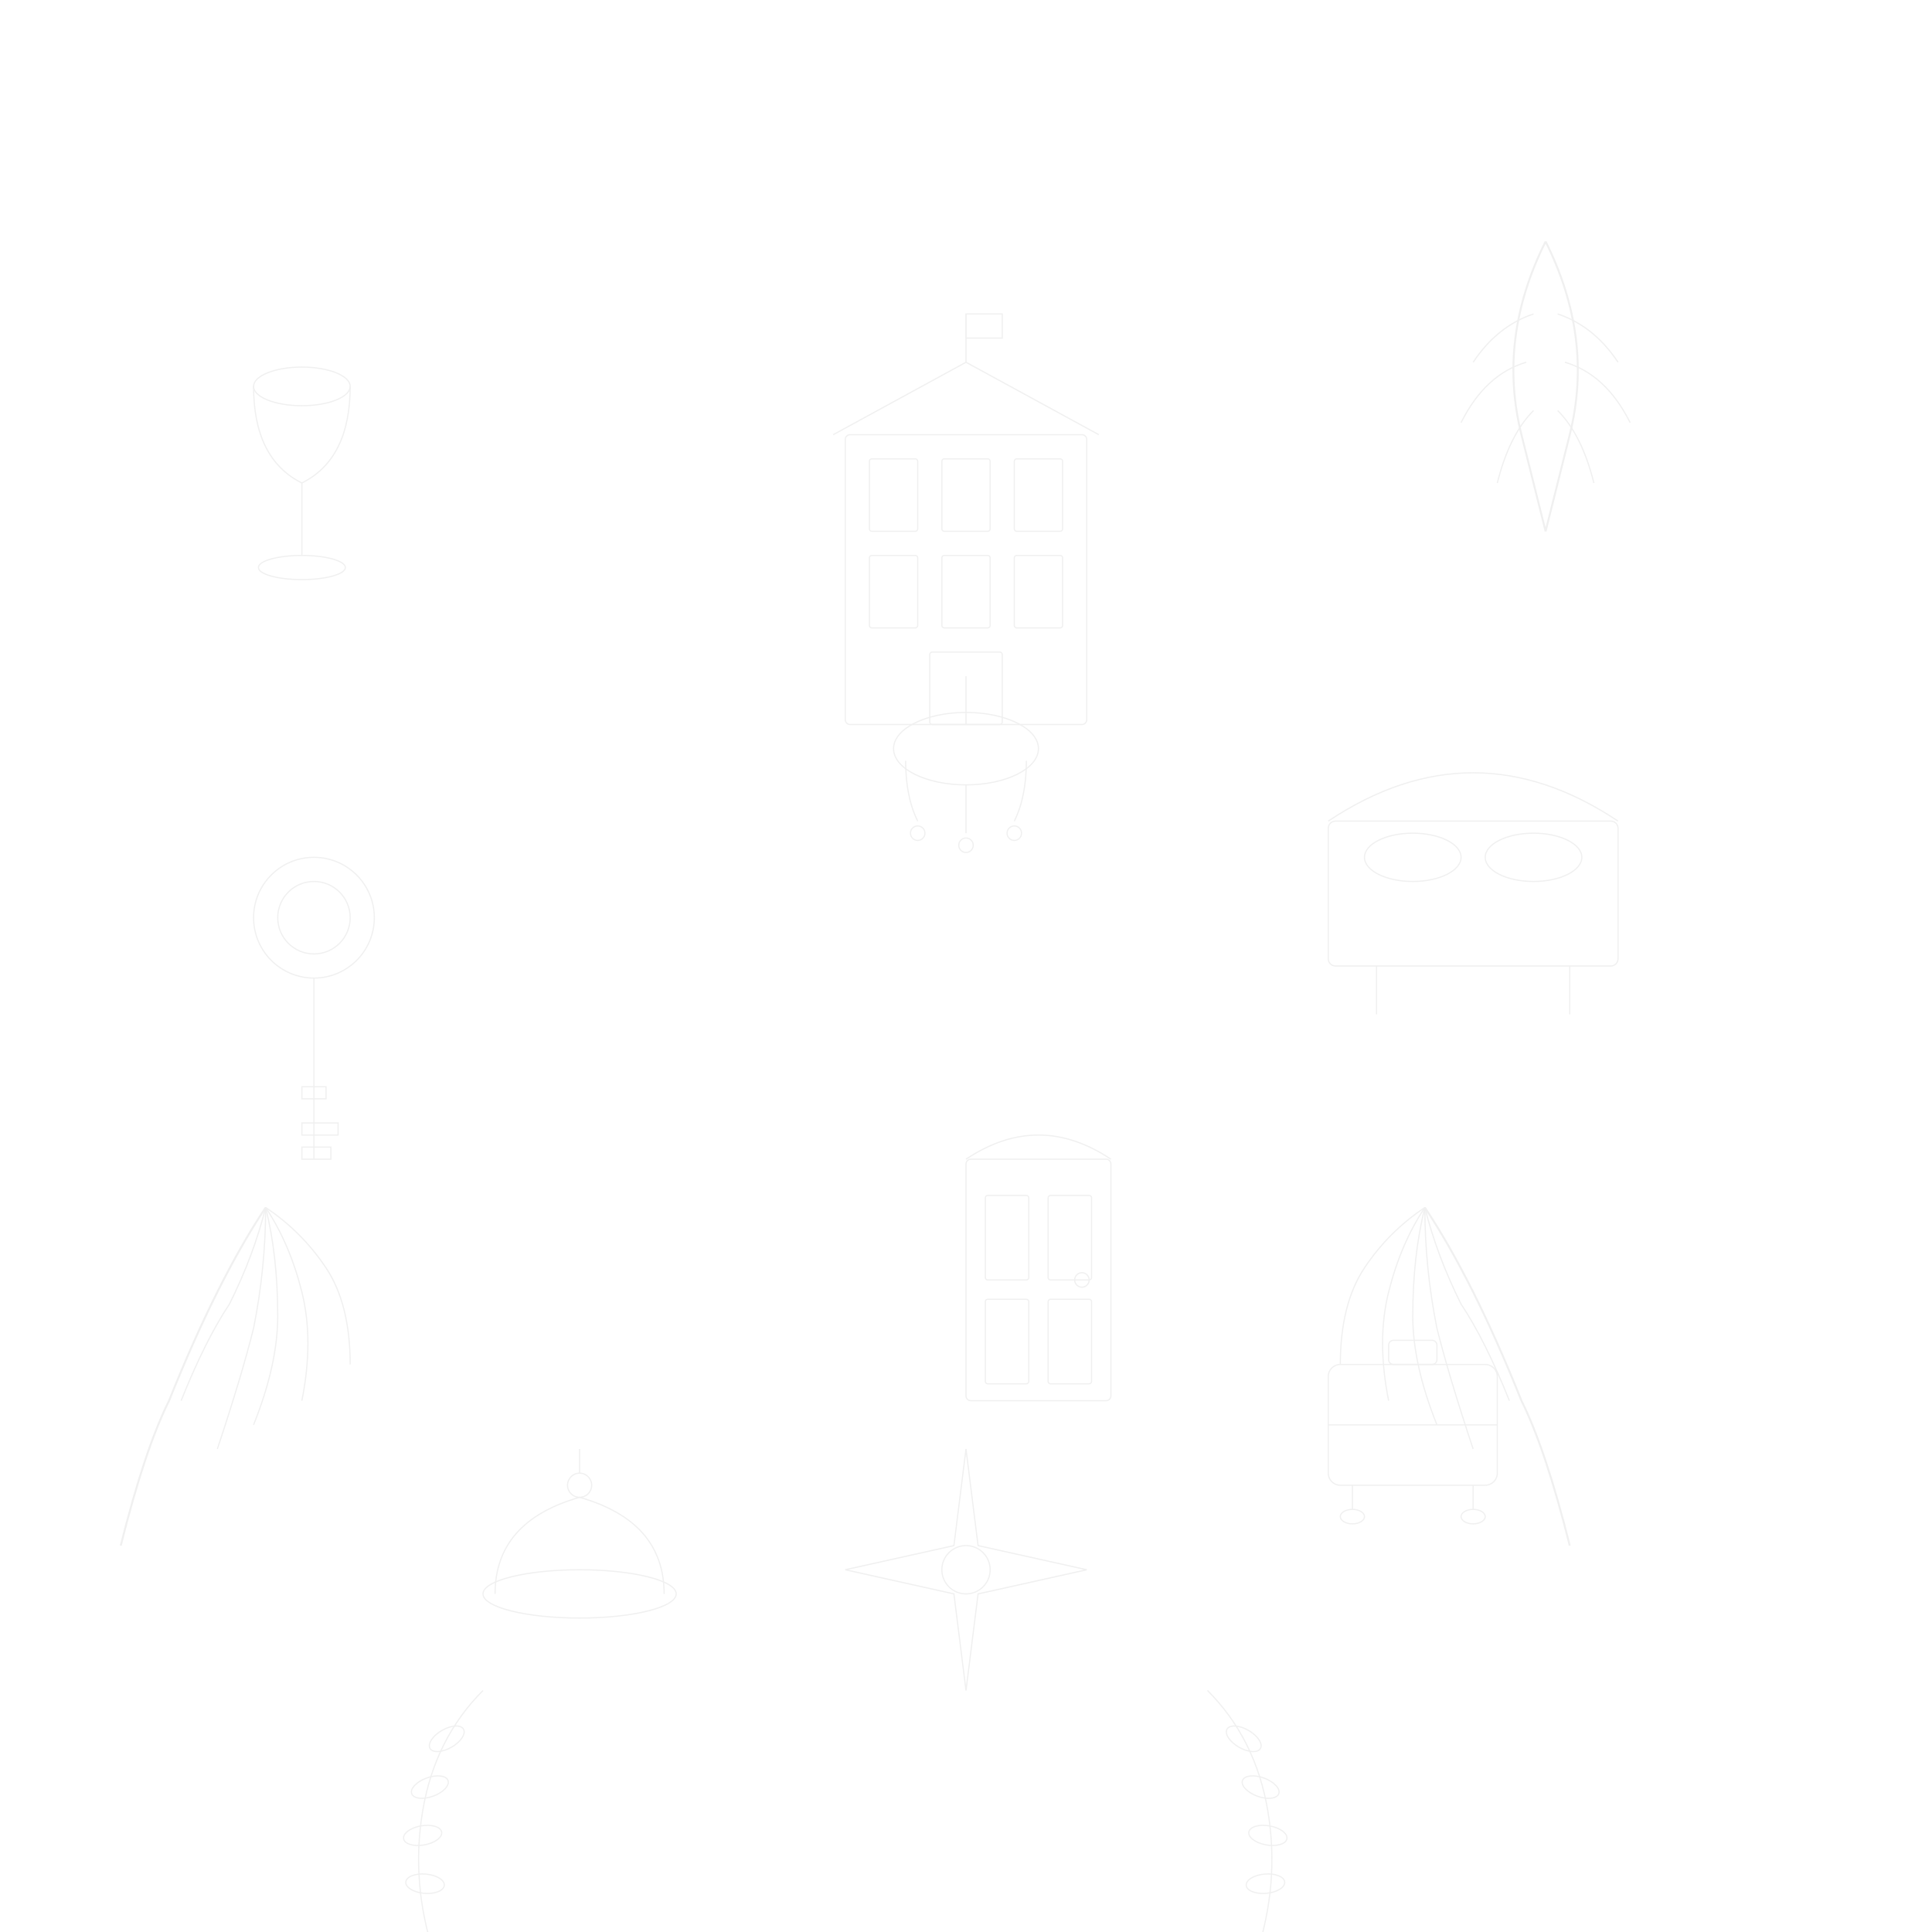
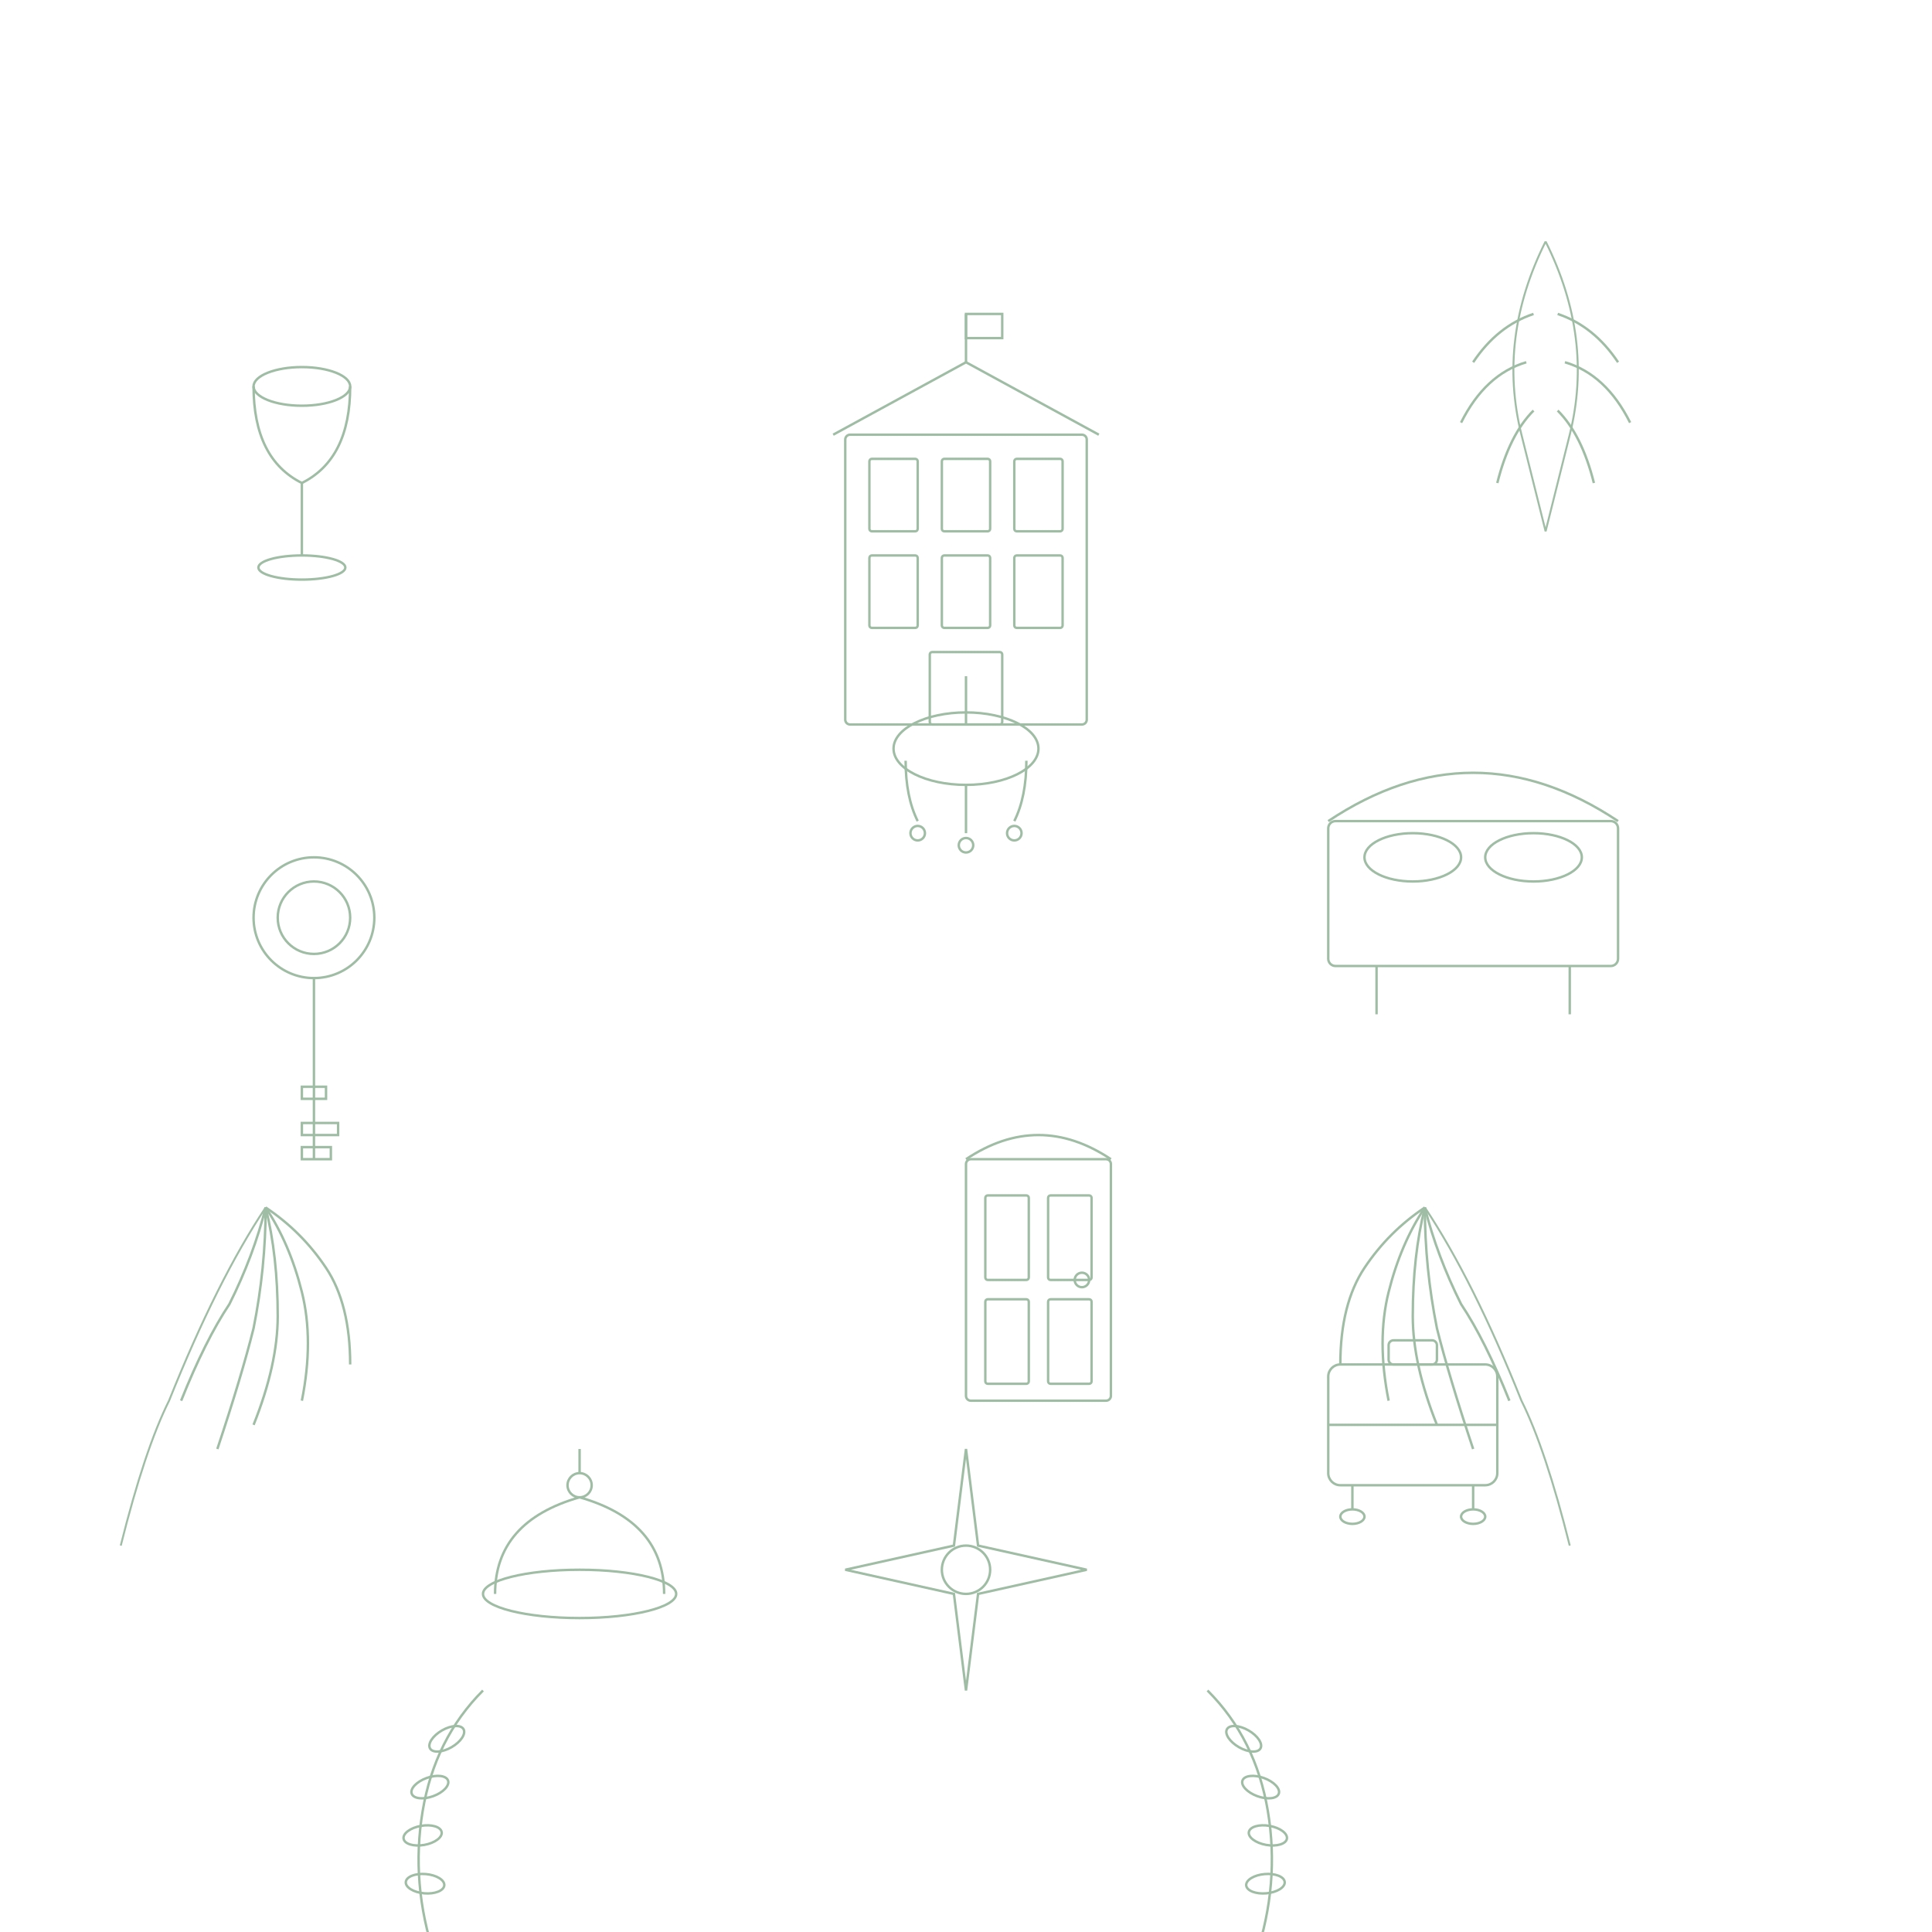
- <svg xmlns="http://www.w3.org/2000/svg" viewBox="0 0 800 800" fill="none" stroke="currentColor" stroke-width="0.5" opacity="0.06">
+ <svg xmlns="http://www.w3.org/2000/svg" viewBox="0 0 800 800" fill="none" stroke="#9FBCA4" stroke-width="1" opacity="1">
  <g transform="translate(350, 100)">
    <rect x="0" y="80" width="100" height="120" rx="2" />
    <rect x="10" y="90" width="20" height="30" rx="1" />
    <rect x="40" y="90" width="20" height="30" rx="1" />
    <rect x="70" y="90" width="20" height="30" rx="1" />
    <rect x="10" y="130" width="20" height="30" rx="1" />
    <rect x="40" y="130" width="20" height="30" rx="1" />
    <rect x="70" y="130" width="20" height="30" rx="1" />
    <rect x="35" y="170" width="30" height="30" rx="1" />
    <path d="M-5 80 L50 50 L105 80" />
    <line x1="50" y1="50" x2="50" y2="30" />
    <rect x="50" y="30" width="15" height="10" />
  </g>
  <g transform="translate(100, 350)">
    <ellipse cx="30" cy="30" rx="25" ry="25" />
    <ellipse cx="30" cy="30" rx="15" ry="15" />
    <line x1="30" y1="55" x2="30" y2="130" />
    <rect x="25" y="100" width="10" height="5" />
    <rect x="25" y="115" width="15" height="5" />
    <rect x="25" y="125" width="12" height="5" />
  </g>
  <g transform="translate(50, 500)">
    <path d="M60 0 Q40 30 20 80 Q10 100 0 140" stroke-width="0.8" />
    <path d="M60 0 Q55 20 45 40 Q35 55 25 80" />
    <path d="M60 0 Q60 25 55 50 Q50 70 40 100" />
    <path d="M60 0 Q65 20 65 45 Q65 65 55 90" />
    <path d="M60 0 Q70 15 75 35 Q80 55 75 80" />
    <path d="M60 0 Q75 10 85 25 Q95 40 95 65" />
  </g>
  <g transform="translate(650, 500) scale(-1, 1)">
    <path d="M60 0 Q40 30 20 80 Q10 100 0 140" stroke-width="0.8" />
    <path d="M60 0 Q55 20 45 40 Q35 55 25 80" />
    <path d="M60 0 Q60 25 55 50 Q50 70 40 100" />
    <path d="M60 0 Q65 20 65 45 Q65 65 55 90" />
    <path d="M60 0 Q70 15 75 35 Q80 55 75 80" />
    <path d="M60 0 Q75 10 85 25 Q95 40 95 65" />
  </g>
  <g transform="translate(550, 300)">
    <rect x="0" y="40" width="120" height="60" rx="3" />
    <path d="M0 40 Q60 0 120 40" />
    <line x1="20" y1="100" x2="20" y2="120" />
    <line x1="100" y1="100" x2="100" y2="120" />
    <ellipse cx="35" cy="55" rx="20" ry="10" />
    <ellipse cx="85" cy="55" rx="20" ry="10" />
  </g>
  <g transform="translate(350, 280)">
    <line x1="50" y1="0" x2="50" y2="20" />
    <ellipse cx="50" cy="30" rx="30" ry="15" />
    <path d="M25 35 Q25 50 30 60" />
    <path d="M75 35 Q75 50 70 60" />
    <path d="M50 45 Q50 55 50 65" />
    <circle cx="30" cy="65" r="3" />
    <circle cx="50" cy="70" r="3" />
    <circle cx="70" cy="65" r="3" />
  </g>
  <g transform="translate(600, 100)">
    <path d="M40 0 Q20 40 30 80 Q35 100 40 120" stroke-width="0.8" />
    <path d="M40 0 Q60 40 50 80 Q45 100 40 120" stroke-width="0.8" />
    <path d="M35 30 Q20 35 10 50" />
    <path d="M45 30 Q60 35 70 50" />
    <path d="M32 50 Q15 55 5 75" />
    <path d="M48 50 Q65 55 75 75" />
    <path d="M35 70 Q25 80 20 100" />
    <path d="M45 70 Q55 80 60 100" />
  </g>
  <g transform="translate(100, 150)">
    <ellipse cx="25" cy="10" rx="20" ry="8" />
    <path d="M5 10 Q5 40 25 50 Q45 40 45 10" />
    <line x1="25" y1="50" x2="25" y2="80" />
    <ellipse cx="25" cy="85" rx="18" ry="5" />
  </g>
  <g transform="translate(200, 600)">
    <ellipse cx="40" cy="60" rx="40" ry="10" />
    <path d="M5 60 Q5 30 40 20 Q75 30 75 60" />
    <circle cx="40" cy="15" r="5" />
    <line x1="40" y1="10" x2="40" y2="0" />
  </g>
  <g transform="translate(400, 450)">
    <rect x="0" y="30" width="60" height="100" rx="2" />
    <path d="M0 30 Q30 10 60 30" />
    <rect x="8" y="45" width="18" height="35" rx="1" />
    <rect x="34" y="45" width="18" height="35" rx="1" />
    <rect x="8" y="88" width="18" height="35" rx="1" />
    <rect x="34" y="88" width="18" height="35" rx="1" />
    <circle cx="48" cy="80" r="3" />
  </g>
  <g transform="translate(550, 550)">
    <rect x="0" y="15" width="70" height="50" rx="5" />
    <rect x="25" y="5" width="20" height="10" rx="2" />
    <line x1="0" y1="40" x2="70" y2="40" />
    <line x1="10" y1="65" x2="10" y2="75" />
    <line x1="60" y1="65" x2="60" y2="75" />
    <ellipse cx="10" cy="78" rx="5" ry="3" />
    <ellipse cx="60" cy="78" rx="5" ry="3" />
  </g>
  <g transform="translate(150, 700)">
    <path d="M50 0 Q30 20 25 50 Q20 80 30 110" />
    <ellipse cx="35" cy="20" rx="8" ry="4" transform="rotate(-30 35 20)" />
    <ellipse cx="28" cy="40" rx="8" ry="4" transform="rotate(-20 28 40)" />
    <ellipse cx="25" cy="60" rx="8" ry="4" transform="rotate(-10 25 60)" />
    <ellipse cx="26" cy="80" rx="8" ry="4" transform="rotate(5 26 80)" />
  </g>
  <g transform="translate(550, 700) scale(-1, 1)">
    <path d="M50 0 Q30 20 25 50 Q20 80 30 110" />
    <ellipse cx="35" cy="20" rx="8" ry="4" transform="rotate(-30 35 20)" />
    <ellipse cx="28" cy="40" rx="8" ry="4" transform="rotate(-20 28 40)" />
    <ellipse cx="25" cy="60" rx="8" ry="4" transform="rotate(-10 25 60)" />
    <ellipse cx="26" cy="80" rx="8" ry="4" transform="rotate(5 26 80)" />
  </g>
  <g transform="translate(350, 600)">
    <polygon points="50,0 55,40 100,50 55,60 50,100 45,60 0,50 45,40" />
    <circle cx="50" cy="50" r="10" />
  </g>
</svg>
